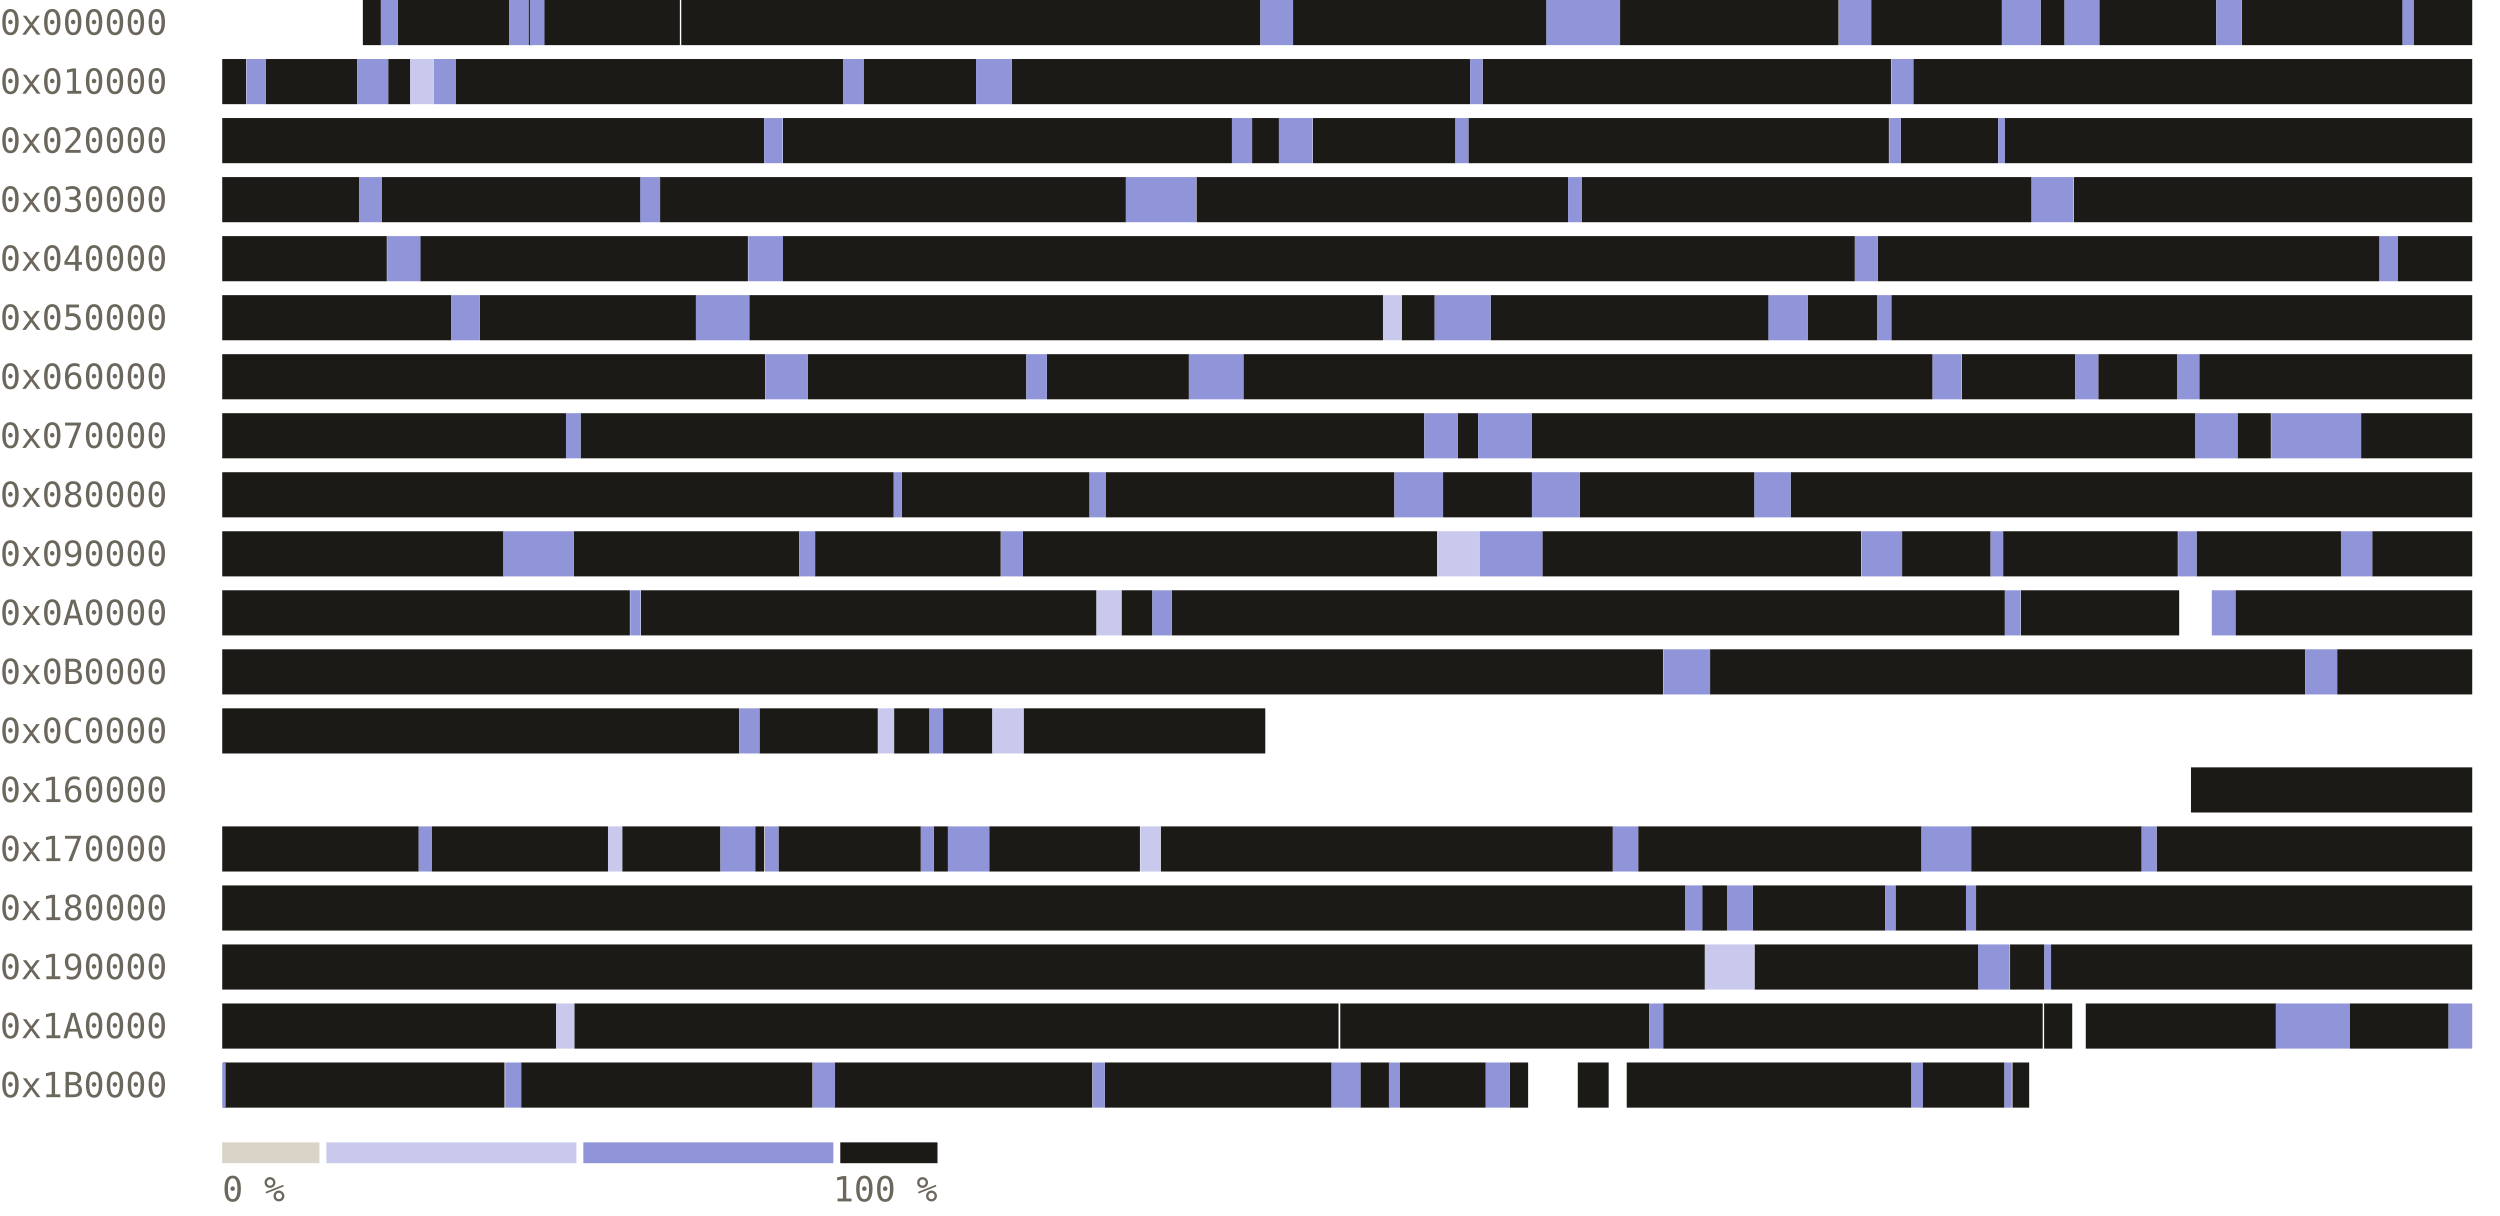
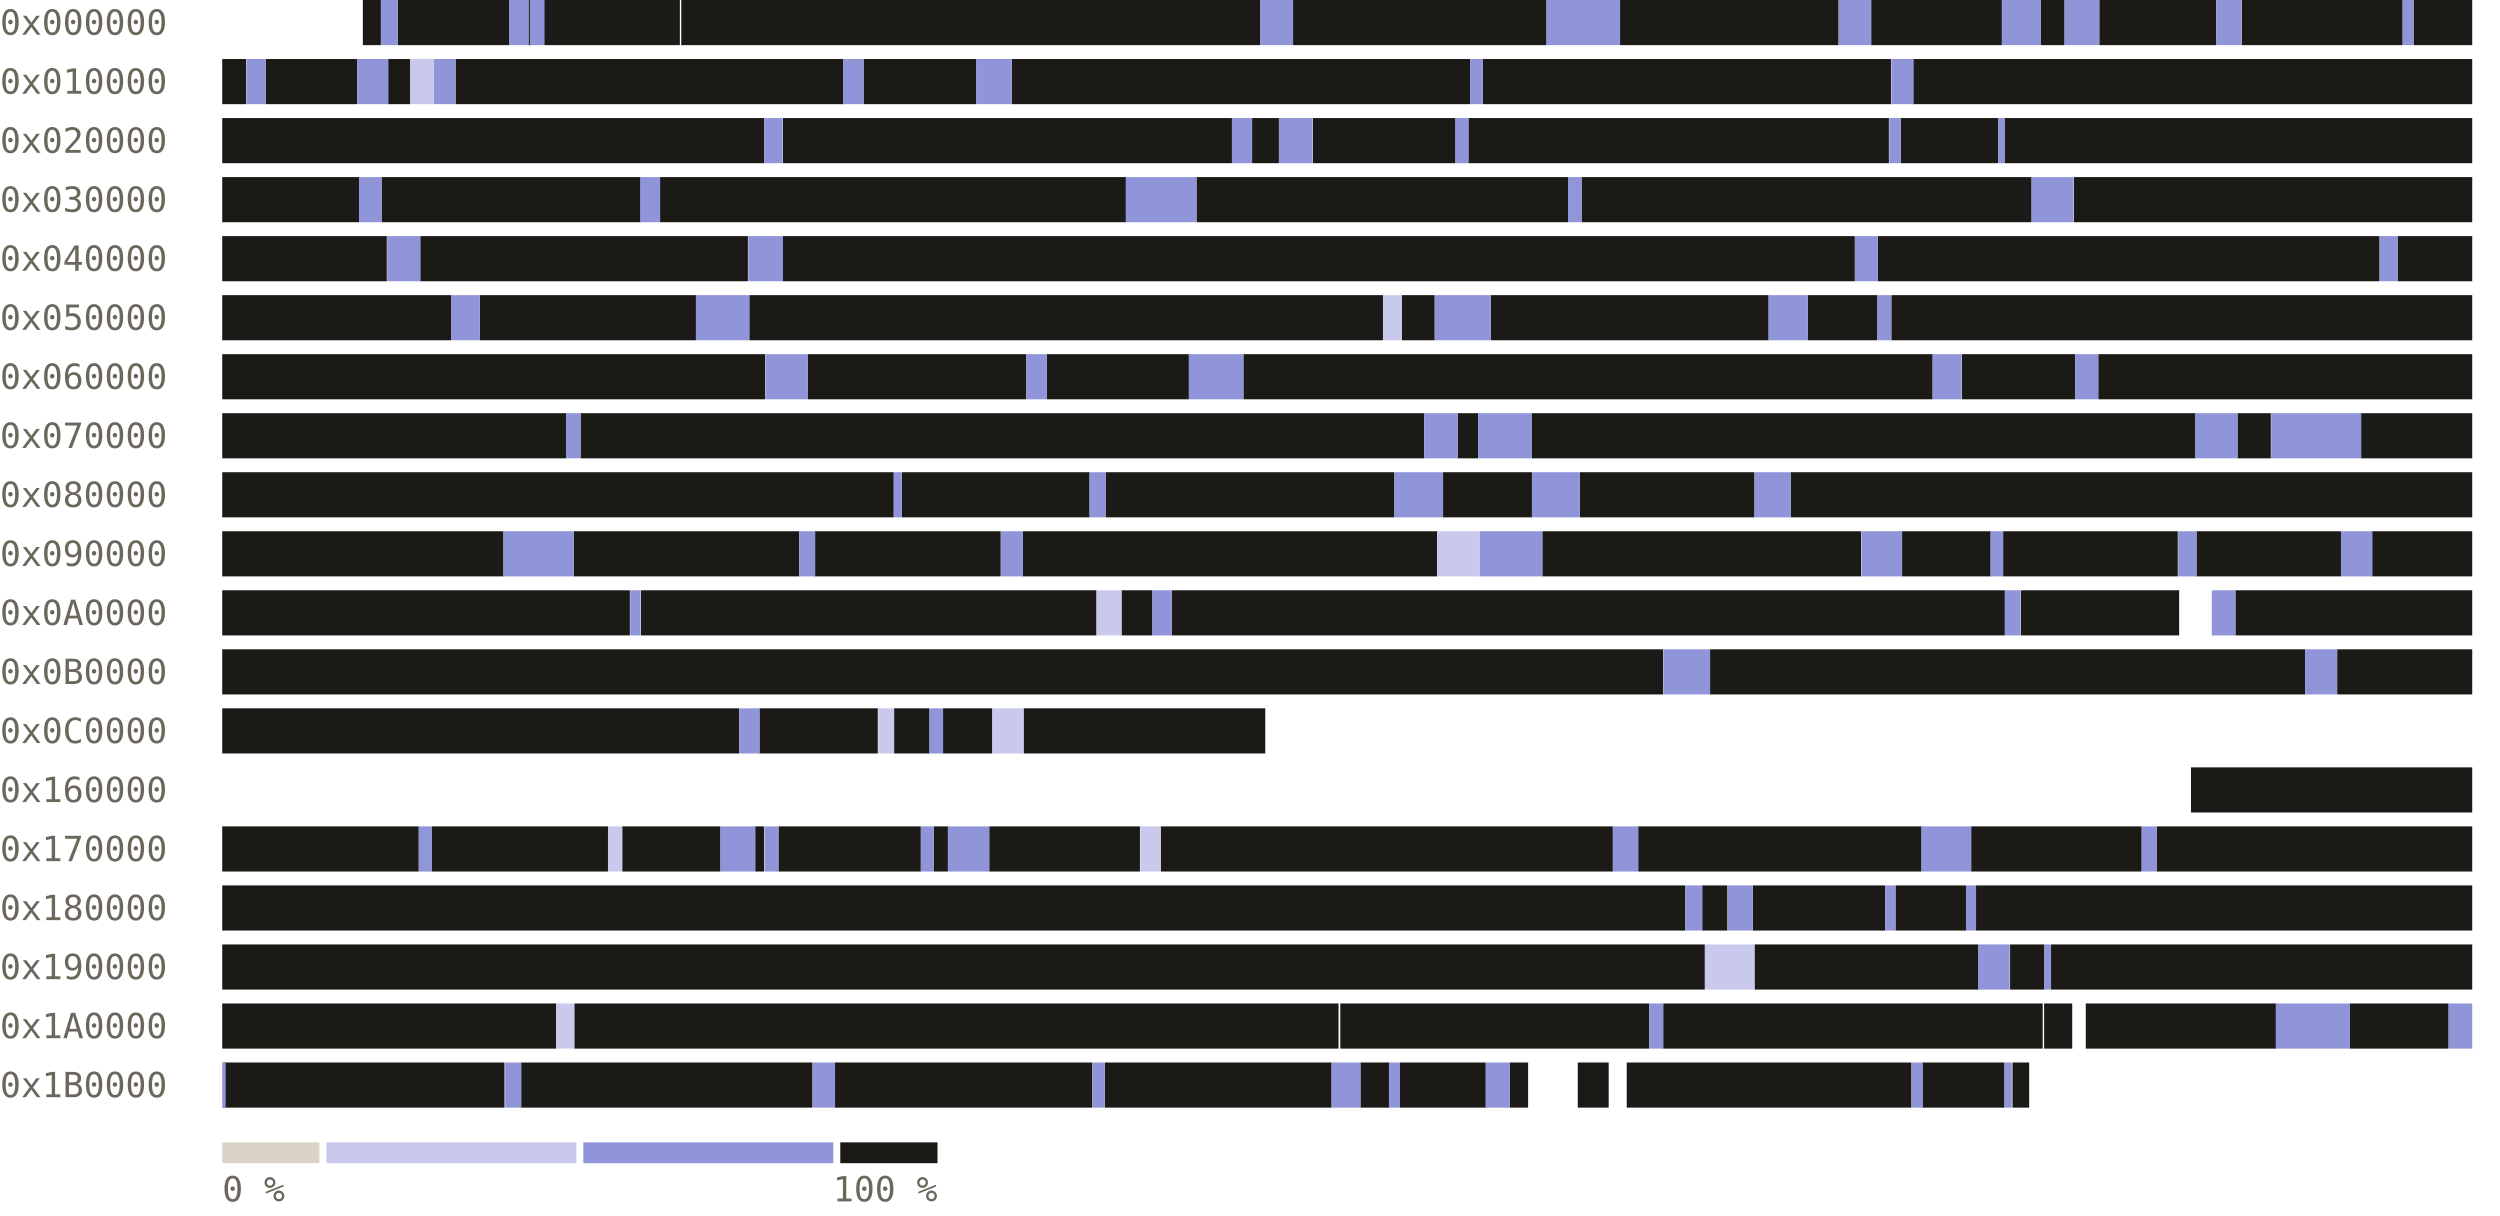
<svg xmlns="http://www.w3.org/2000/svg" viewBox="0 0 720 350" width="720" height="350">
  <style>text{font:10px monospace;fill:#6b675c}.q0{fill:#d9d4c7}.q1{fill:#e3e2f2}.q2{fill:#d6d6ef}.q3{fill:#c8c9ec}.q4{fill:#babce8}.q5{fill:#acafe4}.q6{fill:#9ea2df}.q7{fill:#9094d8}.q8{fill:#8186cf}.q9{fill:#7277c4}.q10{fill:#1b1a17}@media (prefers-color-scheme:dark){text{fill:#a8a293}.q0{fill:#4a463d}.q1{fill:#35375a}.q2{fill:#3c3f66}.q3{fill:#444772}.q4{fill:#4d517f}.q5{fill:#575b8c}.q6{fill:#62669a}.q7{fill:#6e72a8}.q8{fill:#7b7fb6}.q9{fill:#888cc4}.q10{fill:#d6d0bd}}</style>
  <text x="0" y="10">0x000000</text>
  <text x="0" y="27">0x010000</text>
  <text x="0" y="44">0x020000</text>
  <text x="0" y="61">0x030000</text>
  <text x="0" y="78">0x040000</text>
  <text x="0" y="95">0x050000</text>
  <text x="0" y="112">0x060000</text>
  <text x="0" y="129">0x070000</text>
  <text x="0" y="146">0x080000</text>
  <text x="0" y="163">0x090000</text>
  <text x="0" y="180">0x0A0000</text>
  <text x="0" y="197">0x0B0000</text>
  <text x="0" y="214">0x0C0000</text>
  <text x="0" y="231">0x160000</text>
  <text x="0" y="248">0x170000</text>
  <text x="0" y="265">0x180000</text>
  <text x="0" y="282">0x190000</text>
  <text x="0" y="299">0x1A0000</text>
  <text x="0" y="316">0x1B0000</text>
-   <path class="q10" d="M104.5 0h5.2v13h-5.2zM114.6 0h32v13h-32zM152.2 0h1v13h-1zM156.7 0h39.1v13h-39.1zM196.2 0h166.8v13h-166.8zM372.4 0h73v13h-73zM466.5 0h63v13h-63zM538.9 0h37.7v13h-37.7zM587.7 0h6.9v13h-6.9zM604.6 0h33.7v13h-33.7zM645.6 0h46.4v13h-46.4zM695.1 0h16.9v13h-16.9zM64 17h6.9v13h-6.9zM76.5 17h26.4v13h-26.4zM111.8 17h6.4v13h-6.4zM131.2 17h111.7v13h-111.7zM248.7 17h32.4v13h-32.4zM291.4 17h132v13h-132zM427 17h117.6v13h-117.6zM551 17h161v13h-161zM64 34h156.1v13h-156.1zM225.5 34h129.3v13h-129.3zM360.6 34h7.8v13h-7.8zM378.1 34h41.1v13h-41.1zM422.9 34h121.1v13h-121.1zM547.4 34h28.1v13h-28.1zM577.3 34h134.7v13h-134.7zM64 51h39.4v13h-39.4zM109.9 51h74.6v13h-74.6zM190.1 51h134.2v13h-134.2zM344.6 51h107v13h-107zM455.5 51h129.6v13h-129.6zM597.3 51h114.7v13h-114.7zM64 68h47.4v13h-47.4zM121 68h94.4v13h-94.4zM225.5 68h308.7v13h-308.7zM540.8 68h144.5v13h-144.5zM690.5 68h21.5v13h-21.5zM64 85h66v13h-66zM138.2 85h62.3v13h-62.3zM215.8 85h182.5v13h-182.5zM403.7 85h9.5v13h-9.5zM429.3 85h80.1v13h-80.1zM520.6 85h20.1v13h-20.1zM544.7 85h167.3v13h-167.3zM64 102h156.4v13h-156.4zM232.6 102h63v13h-63zM301.5 102h40.9v13h-40.9zM358.1 102h198.5v13h-198.5zM565 102h32.7v13h-32.7zM604.3 102h22.8v13h-22.8zM633.4 102h78.6v13h-78.6zM64 119h99v13h-99zM167.2 119h243v13h-243zM419.8 119h5.9v13h-5.9zM441.2 119h191.1v13h-191.1zM644.4 119h9.6v13h-9.6zM680 119h32v13h-32zM64 136h193.4v13h-193.4zM259.7 136h54.1v13h-54.1zM318.4 136h83.2v13h-83.2zM415.6 136h25.6v13h-25.6zM455 136h50.3v13h-50.3zM515.7 136h196.3v13h-196.3zM64 153h81v13h-81zM165.2 153h65v13h-65zM234.7 153h53.5v13h-53.5zM294.6 153h119.3v13h-119.3zM444.2 153h91.8v13h-91.8zM547.8 153h25.5v13h-25.5zM576.9 153h50.3v13h-50.3zM632.6 153h41.6v13h-41.6zM683.2 153h28.8v13h-28.8zM64 170h117.4v13h-117.4zM184.6 170h131.2v13h-131.2zM323 170h8.9v13h-8.9zM337.5 170h239.9v13h-239.9zM582 170h45.6v13h-45.6zM643.8 170h68.2v13h-68.2zM64 187h415v13h-415zM492.5 187h171.4v13h-171.4zM673.1 187h38.9v13h-38.9zM64 204h148.9v13h-148.9zM218.7 204h34.1v13h-34.1zM257.5 204h10.2v13h-10.2zM271.6 204h14.2v13h-14.2zM294.8 204h69.6v13h-69.6zM631 221h81v13h-81zM64 238h56.6v13h-56.6zM124.3 238h50.8v13h-50.8zM179.2 238h28.3v13h-28.3zM217.5 238h2.6v13h-2.6zM224.2 238h41v13h-41zM268.9 238h4.1v13h-4.1zM284.9 238h43.4v13h-43.4zM334.3 238h130.2v13h-130.2zM471.8 238h81.6v13h-81.6zM567.7 238h49.1v13h-49.1zM621.1 238h90.9v13h-90.9zM64 255h421.4v13h-421.4zM490.2 255h7.3v13h-7.3zM504.8 255h38.1v13h-38.1zM545.9 255h20.3v13h-20.3zM569.1 255h142.9v13h-142.9zM64 272h427v13h-427zM505.3 272h64.5v13h-64.5zM578.9 272h9.9v13h-9.9zM590.7 272h121.3v13h-121.3zM64 289h96.2v13h-96.2zM165.4 289h220.1v13h-220.1zM386 289h89v13h-89zM479 289h109.3v13h-109.3zM588.7 289h8.1v13h-8.1zM600.7 289h54.8v13h-54.8zM676.8 289h28.4v13h-28.4zM64.3 306h81v13h-81zM150.1 306h83.9v13h-83.9zM240.4 306h74.2v13h-74.2zM318.2 306h65.3v13h-65.3zM391.8 306h8.3v13h-8.3zM403.2 306h24.7v13h-24.7zM434.8 306h5.3v13h-5.3zM454.4 306h8.9v13h-8.9zM468.5 306h82v13h-82zM553.7 306h23.6v13h-23.6zM579.6 306h4.8v13h-4.8z" />
-   <path class="q7" d="M109.7 0h4.9v13h-4.9zM146.6 0h5.6v13h-5.6zM152.6 0h4.2v13h-4.2zM363 0h9.4v13h-9.4zM445.4 0h21.2v13h-21.2zM529.6 0h9.3v13h-9.3zM576.5 0h11.2v13h-11.2zM594.6 0h10v13h-10zM638.3 0h7.2v13h-7.2zM691.9 0h3.1v13h-3.1zM71 17h5.5v13h-5.5zM102.9 17h8.9v13h-8.9zM124.9 17h6.2v13h-6.2zM242.9 17h5.8v13h-5.8zM281.1 17h10.3v13h-10.3zM423.4 17h3.6v13h-3.6zM544.7 17h6.4v13h-6.4zM220.1 34h5.3v13h-5.3zM354.8 34h5.8v13h-5.8zM368.3 34h9.7v13h-9.7zM419.1 34h3.8v13h-3.8zM544.1 34h3.3v13h-3.3zM575.5 34h1.9v13h-1.9zM103.4 51h6.5v13h-6.5zM184.4 51h5.7v13h-5.7zM324.2 51h20.3v13h-20.3zM451.6 51h3.9v13h-3.9zM585.1 51h12.1v13h-12.1zM111.5 68h9.6v13h-9.6zM215.5 68h10v13h-10zM534.2 68h6.6v13h-6.6zM685.4 68h5.1v13h-5.1zM130 85h8.2v13h-8.2zM200.4 85h15.4v13h-15.4zM413.2 85h16.1v13h-16.1zM509.3 85h11.3v13h-11.3zM540.7 85h4v13h-4zM220.5 102h12.1v13h-12.1zM295.6 102h5.9v13h-5.9zM342.4 102h15.7v13h-15.7zM556.6 102h8.3v13h-8.3zM597.7 102h6.6v13h-6.6zM627.2 102h6.2v13h-6.2zM163 119h4.2v13h-4.2zM410.2 119h9.6v13h-9.6zM425.7 119h15.5v13h-15.5zM632.2 119h12.2v13h-12.2zM654.1 119h25.9v13h-25.9zM257.4 136h2.3v13h-2.3zM313.8 136h4.6v13h-4.6zM401.6 136h14v13h-14zM441.2 136h13.8v13h-13.8zM505.3 136h10.4v13h-10.4zM145 153h20.1v13h-20.1zM230.2 153h4.6v13h-4.6zM288.3 153h6.3v13h-6.3zM426.1 153h18.1v13h-18.1zM536.1 153h11.7v13h-11.7zM573.3 153h3.6v13h-3.6zM627.3 153h5.3v13h-5.3zM674.2 153h9v13h-9zM181.5 170h3v13h-3zM331.9 170h5.6v13h-5.6zM577.4 170h4.5v13h-4.5zM637 170h6.8v13h-6.8zM479.1 187h13.4v13h-13.4zM663.9 187h9.2v13h-9.2zM212.9 204h5.9v13h-5.9zM267.7 204h3.9v13h-3.9zM120.6 238h3.7v13h-3.7zM207.5 238h10v13h-10zM220.3 238h3.9v13h-3.9zM265.2 238h3.7v13h-3.7zM273 238h11.9v13h-11.9zM464.5 238h7.3v13h-7.3zM553.4 238h14.3v13h-14.3zM616.8 238h4.3v13h-4.3zM485.5 255h4.8v13h-4.8zM497.6 255h7.2v13h-7.2zM542.9 255h3v13h-3zM566.2 255h2.9v13h-2.9zM569.7 272h9.1v13h-9.1zM588.8 272h1.9v13h-1.9zM475 289h4v13h-4zM655.4 289h21.4v13h-21.4zM705.2 289h6.8v13h-6.8zM64 306h1v13h-1zM145.5 306h4.6v13h-4.6zM234.1 306h6.4v13h-6.4zM314.7 306h3.5v13h-3.5zM383.5 306h8.3v13h-8.3zM400 306h3.2v13h-3.2zM427.9 306h6.9v13h-6.9zM550.6 306h3.2v13h-3.2zM577.3 306h2.1v13h-2.1z" />
+   <path class="q10" d="M104.5 0h5.2v13h-5.2zM114.6 0h32v13h-32zM152.2 0h1v13h-1zM156.7 0h39.1v13h-39.1zM196.2 0h166.8v13h-166.8zM372.4 0h73v13h-73zM466.5 0h63v13h-63zM538.9 0h37.7v13h-37.7zM587.7 0h6.9v13h-6.9zM604.6 0h33.7v13h-33.7zM645.6 0h46.4v13h-46.4zM695.1 0h16.9v13h-16.9zM64 17h6.9v13h-6.9zM76.5 17h26.4v13h-26.4zM111.8 17h6.4v13h-6.4zM131.2 17h111.7v13h-111.7zM248.7 17h32.4v13h-32.4zM291.4 17h132v13h-132zM427 17h117.6v13h-117.6zM551 17h161v13h-161zM64 34h156.1v13h-156.1zM225.5 34h129.3v13h-129.3zM360.6 34h7.8v13h-7.8zM378.1 34h41.1v13h-41.1zM422.9 34h121.1v13h-121.1zM547.4 34h28.1v13h-28.1zM577.3 34h134.7v13h-134.7zM64 51h39.4v13h-39.4zM109.9 51h74.6v13h-74.6zM190.1 51h134.2v13h-134.2zM344.6 51h107v13h-107zM455.5 51h129.6v13h-129.6zM597.3 51h114.7v13h-114.7zM64 68h47.4v13h-47.4zM121 68h94.4v13h-94.4zM225.5 68h308.7v13h-308.7zM540.8 68h144.5v13h-144.5zM690.5 68h21.5v13h-21.5zM64 85h66v13h-66zM138.2 85h62.3v13h-62.3zM215.8 85h182.5v13h-182.5zM403.7 85h9.5v13h-9.5zM429.3 85h80.1v13h-80.1zM520.6 85h20.1v13h-20.1zM544.7 85h167.3v13h-167.3zM64 102h156.4v13h-156.4zM232.6 102h63v13h-63zM301.5 102h40.9v13h-40.9zM358.1 102h198.5v13h-198.5zM565 102h32.7v13h-32.7zM604.3 102h107.7v13h-107.7zM64 119h99v13h-99zM167.2 119h243v13h-243zM419.8 119h5.9v13h-5.9zM441.2 119h191.1v13h-191.1zM644.4 119h9.6v13h-9.6zM680 119h32v13h-32zM64 136h193.4v13h-193.4zM259.7 136h54.1v13h-54.1zM318.4 136h83.2v13h-83.2zM415.6 136h25.6v13h-25.6zM455 136h50.3v13h-50.3zM515.7 136h196.3v13h-196.3zM64 153h81v13h-81zM165.2 153h65v13h-65zM234.7 153h53.5v13h-53.5zM294.6 153h119.3v13h-119.3zM444.2 153h91.8v13h-91.8zM547.8 153h25.5v13h-25.5zM576.9 153h50.3v13h-50.3zM632.6 153h41.6v13h-41.6zM683.2 153h28.8v13h-28.8zM64 170h117.4v13h-117.4zM184.6 170h131.2v13h-131.2zM323 170h8.9v13h-8.9zM337.5 170h239.9v13h-239.9zM582 170h45.6v13h-45.6zM643.8 170h68.2v13h-68.2zM64 187h415v13h-415zM492.5 187h171.4v13h-171.4zM673.1 187h38.9v13h-38.9zM64 204h148.9v13h-148.9zM218.7 204h34.1v13h-34.1zM257.5 204h10.2v13h-10.2zM271.6 204h14.2v13h-14.2zM294.8 204h69.6v13h-69.6zM631 221h81v13h-81zM64 238h56.6v13h-56.6zM124.3 238h50.8v13h-50.8zM179.2 238h28.3v13h-28.3zM217.5 238h2.6v13h-2.6zM224.2 238h41v13h-41zM268.9 238h4.1v13h-4.1zM284.9 238h43.4v13h-43.4zM334.3 238h130.2v13h-130.2zM471.8 238h81.6v13h-81.6zM567.7 238h49.1v13h-49.1zM621.1 238h90.9v13h-90.9zM64 255h421.4v13h-421.4zM490.2 255h7.3v13h-7.3zM504.8 255h38.1v13h-38.1zM545.9 255h20.3v13h-20.3zM569.1 255h142.9v13h-142.9zM64 272h427v13h-427zM505.3 272h64.5v13h-64.5zM578.9 272h9.9v13h-9.9zM590.7 272h121.3v13h-121.3zM64 289h96.2v13h-96.2zM165.4 289h220.1v13h-220.1zM386 289h89v13h-89zM479 289h109.3v13h-109.3zM588.7 289h8.1v13h-8.1zM600.7 289h54.8v13h-54.8zM676.8 289h28.4v13h-28.4zM64.3 306h81v13h-81zM150.1 306h83.9v13h-83.9zM240.4 306h74.2v13h-74.2zM318.2 306h65.3v13h-65.3zM391.8 306h8.3v13h-8.3zM403.2 306h24.7v13h-24.7zM434.8 306h5.3v13h-5.3zM454.4 306h8.9v13h-8.9zM468.5 306h82v13h-82zM553.7 306h23.6v13h-23.6zM579.6 306h4.8v13h-4.8z" />
+   <path class="q7" d="M109.7 0h4.9v13h-4.9zM146.6 0h5.6v13h-5.6zM152.6 0h4.2v13h-4.2zM363 0h9.4v13h-9.4zM445.4 0h21.2v13h-21.2zM529.6 0h9.3v13h-9.3zM576.5 0h11.2v13h-11.2zM594.6 0h10v13h-10zM638.3 0h7.2v13h-7.2zM691.9 0h3.1v13h-3.1zM71 17h5.5v13h-5.5zM102.9 17h8.9v13h-8.9zM124.9 17h6.2v13h-6.2zM242.9 17h5.8v13h-5.8zM281.1 17h10.3v13h-10.3zM423.4 17h3.6v13h-3.6zM544.7 17h6.4v13h-6.4zM220.1 34h5.3v13h-5.3zM354.8 34h5.8v13h-5.8zM368.3 34h9.7v13h-9.7zM419.1 34h3.8v13h-3.8zM544.1 34h3.3v13h-3.3zM575.5 34h1.9v13h-1.9zM103.4 51h6.5v13h-6.5zM184.4 51h5.7v13h-5.7zM324.2 51h20.3v13h-20.3zM451.6 51h3.9v13h-3.9zM585.1 51h12.1v13h-12.1zM111.5 68h9.6v13h-9.6zM215.5 68h10v13h-10zM534.2 68h6.6v13h-6.6zM685.4 68h5.1v13h-5.1zM130 85h8.2v13h-8.2zM200.4 85h15.4v13h-15.4zM413.2 85h16.1v13h-16.1zM509.3 85h11.3v13h-11.3zM540.7 85h4v13h-4zM220.5 102h12.1v13h-12.1zM295.6 102h5.9v13h-5.9zM342.4 102h15.7v13h-15.7zM556.6 102h8.3v13h-8.3zM597.7 102h6.6v13h-6.6zM163 119h4.2v13h-4.2zM410.2 119h9.6v13h-9.6zM425.7 119h15.5v13h-15.5zM632.2 119h12.2v13h-12.2zM654.1 119h25.9v13h-25.9zM257.4 136h2.3v13h-2.3zM313.8 136h4.6v13h-4.6zM401.6 136h14v13h-14zM441.2 136h13.8v13h-13.8zM505.3 136h10.4v13h-10.4zM145 153h20.1v13h-20.1zM230.2 153h4.6v13h-4.6zM288.3 153h6.3v13h-6.3zM426.1 153h18.1v13h-18.1zM536.1 153h11.7v13h-11.7zM573.3 153h3.6v13h-3.6zM627.3 153h5.3v13h-5.3zM674.2 153h9v13h-9zM181.5 170h3v13h-3zM331.9 170h5.6v13h-5.6zM577.4 170h4.5v13h-4.5zM637 170h6.8v13h-6.8zM479.1 187h13.4v13h-13.4zM663.9 187h9.2v13h-9.2zM212.9 204h5.9v13h-5.9zM267.7 204h3.9v13h-3.9zM120.6 238h3.7v13h-3.7zM207.5 238h10v13h-10zM220.3 238h3.9v13h-3.9zM265.2 238h3.7v13h-3.7zM273 238h11.9v13h-11.9zM464.5 238h7.3v13h-7.3zM553.4 238h14.3v13h-14.3zM616.8 238h4.3v13h-4.3zM485.5 255h4.8v13h-4.8zM497.6 255h7.2v13h-7.2zM542.9 255h3v13h-3zM566.2 255h2.9v13h-2.9zM569.7 272h9.1v13h-9.1zM588.8 272h1.9v13h-1.9zM475 289h4v13h-4zM655.4 289h21.4v13h-21.4zM705.2 289h6.8v13h-6.8zM64 306h1v13h-1zM145.5 306h4.6v13h-4.6zM234.1 306h6.4v13h-6.4zM314.7 306h3.5v13h-3.5zM383.5 306h8.3v13h-8.3zM400 306h3.2v13h-3.2zM427.9 306h6.9v13h-6.9zM550.6 306h3.2v13h-3.2zM577.3 306h2.1v13h-2.1z" />
  <path class="q3" d="M118.1 17h6.8v13h-6.8zM398.3 85h5.4v13h-5.4zM413.9 153h12.2v13h-12.2zM315.8 170h7.2v13h-7.2zM252.9 204h4.6v13h-4.6zM285.8 204h9v13h-9zM175.1 238h4.1v13h-4.1zM328.4 238h5.8v13h-5.8zM491 272h14.3v13h-14.3zM160.2 289h5.2v13h-5.2z" />
  <rect class="q0" x="64" y="329" width="28" height="6" />
  <rect class="q3" x="94" y="329" width="72" height="6" />
  <rect class="q7" x="168" y="329" width="72" height="6" />
  <rect class="q10" x="242" y="329" width="28" height="6" />
  <text x="64" y="346">0 %</text>
  <text x="270" y="346" text-anchor="end">100 %</text>
</svg>
